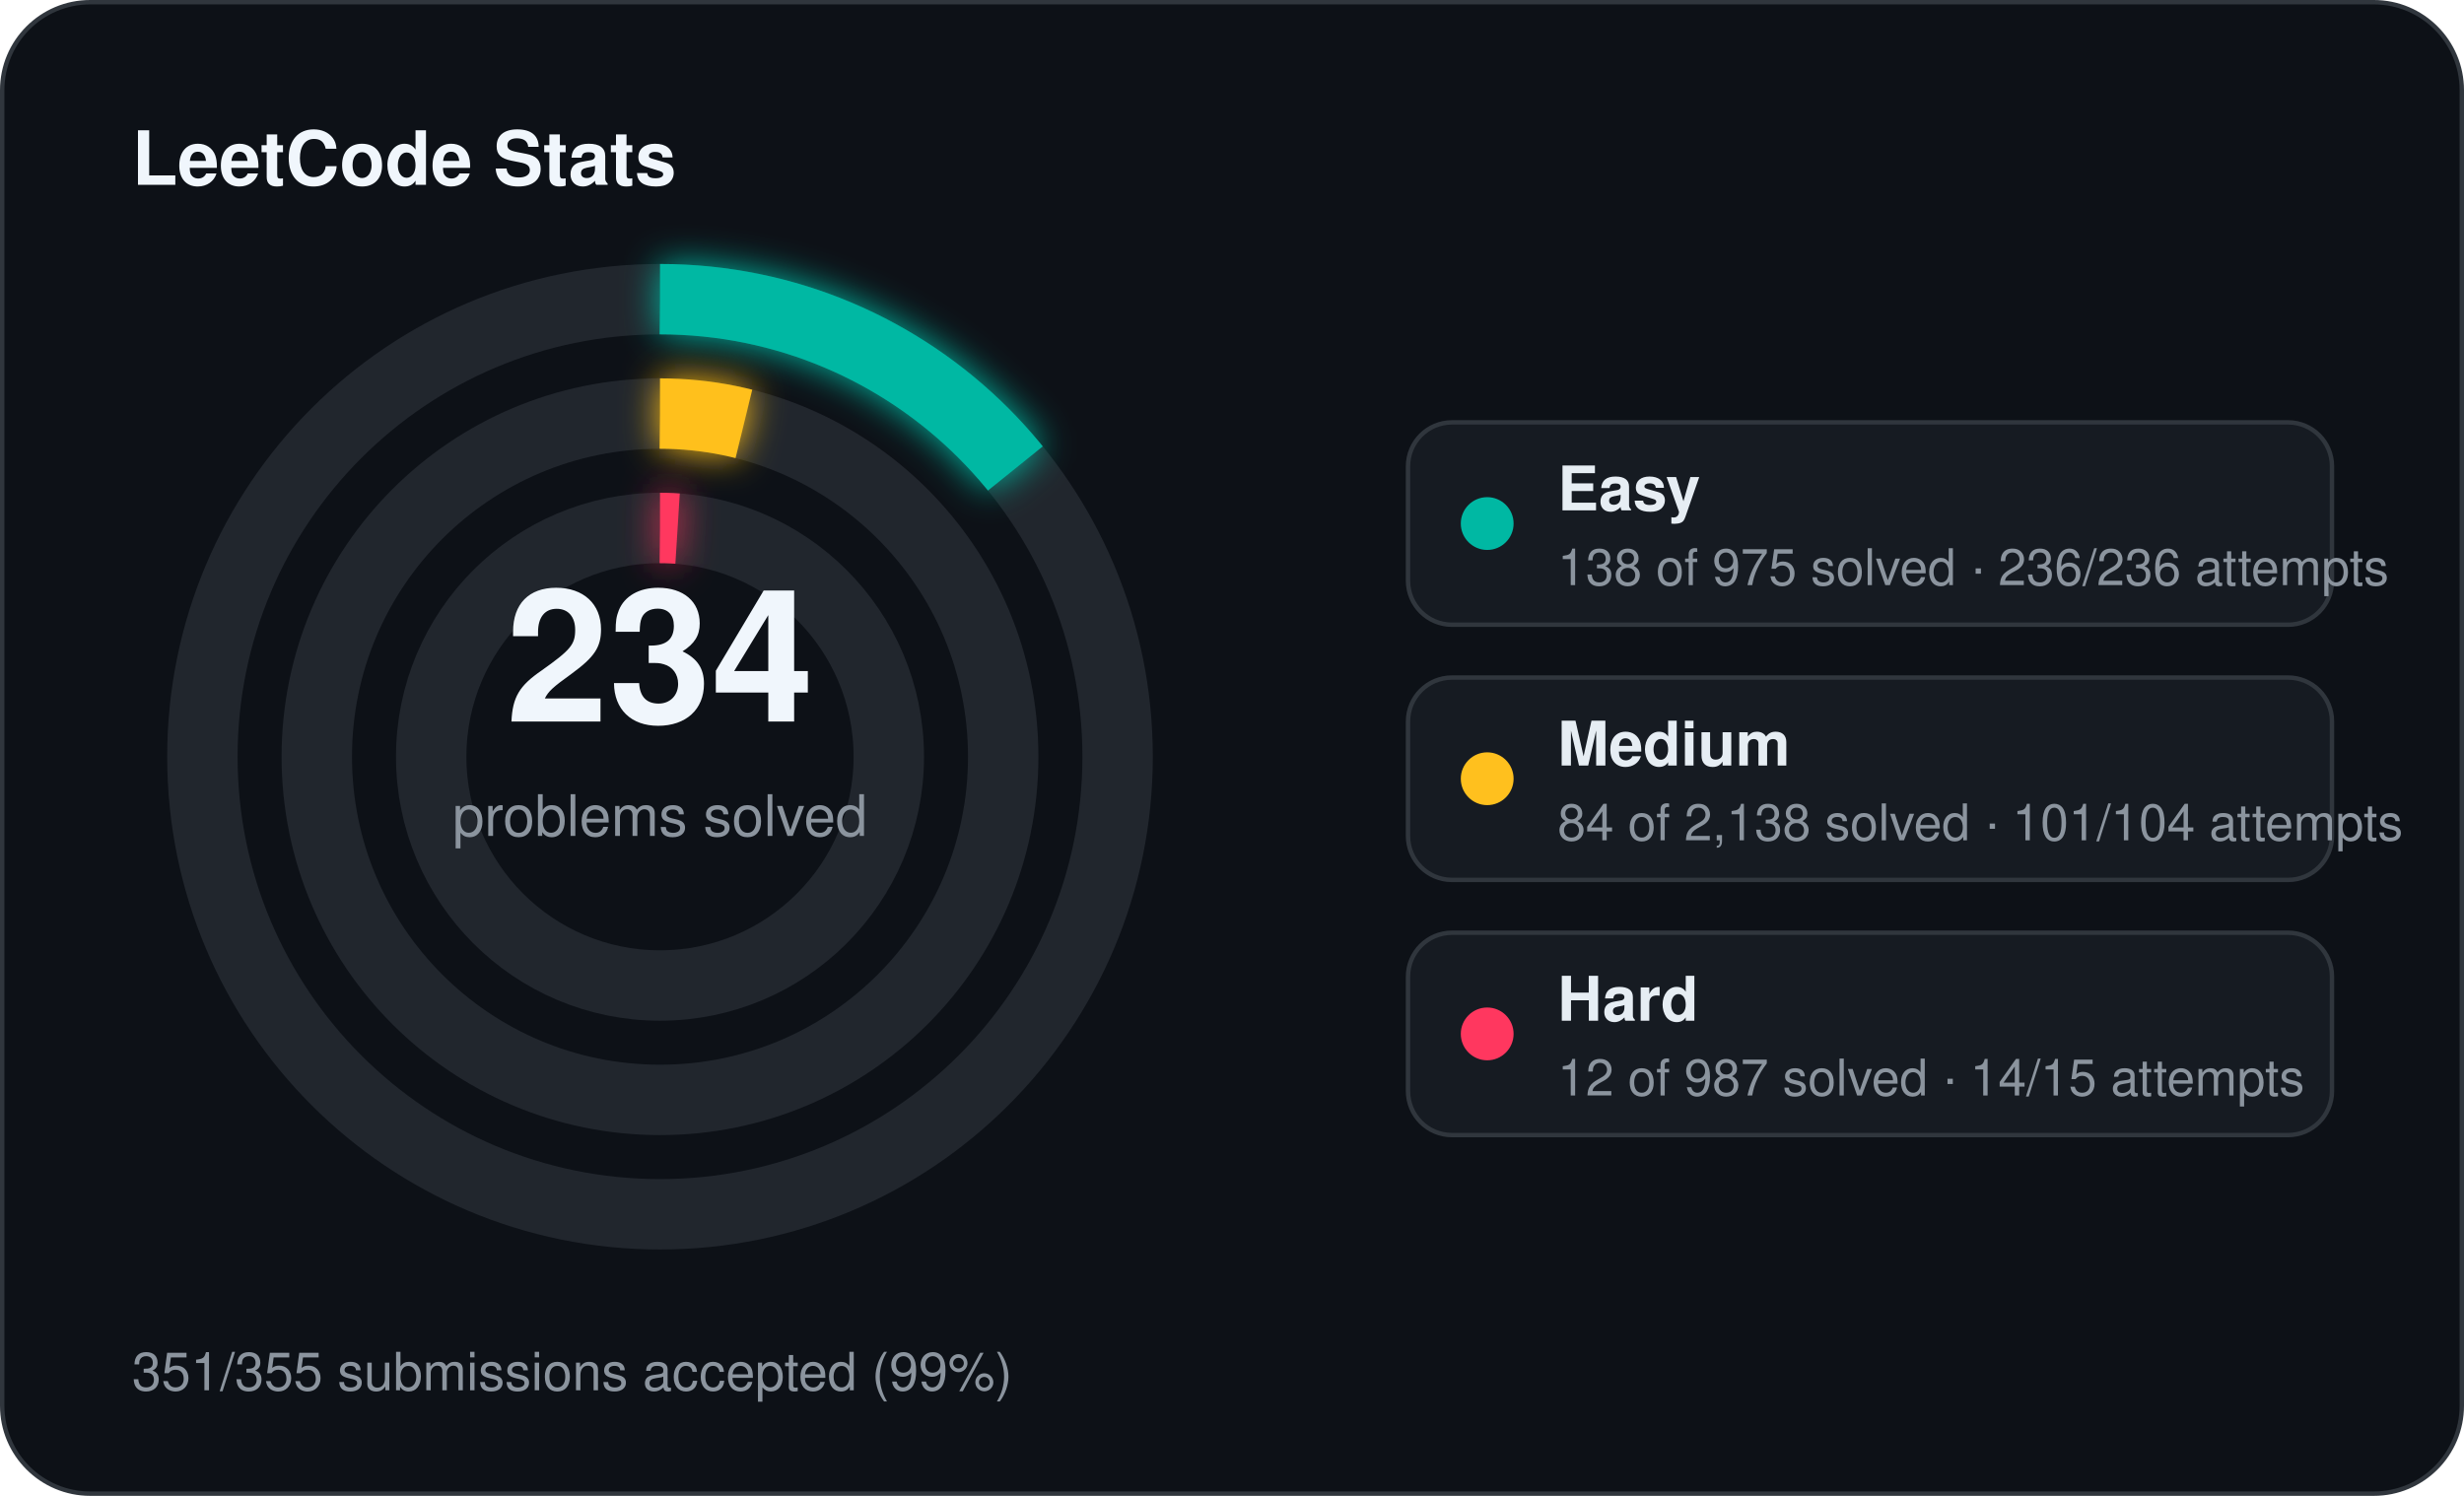
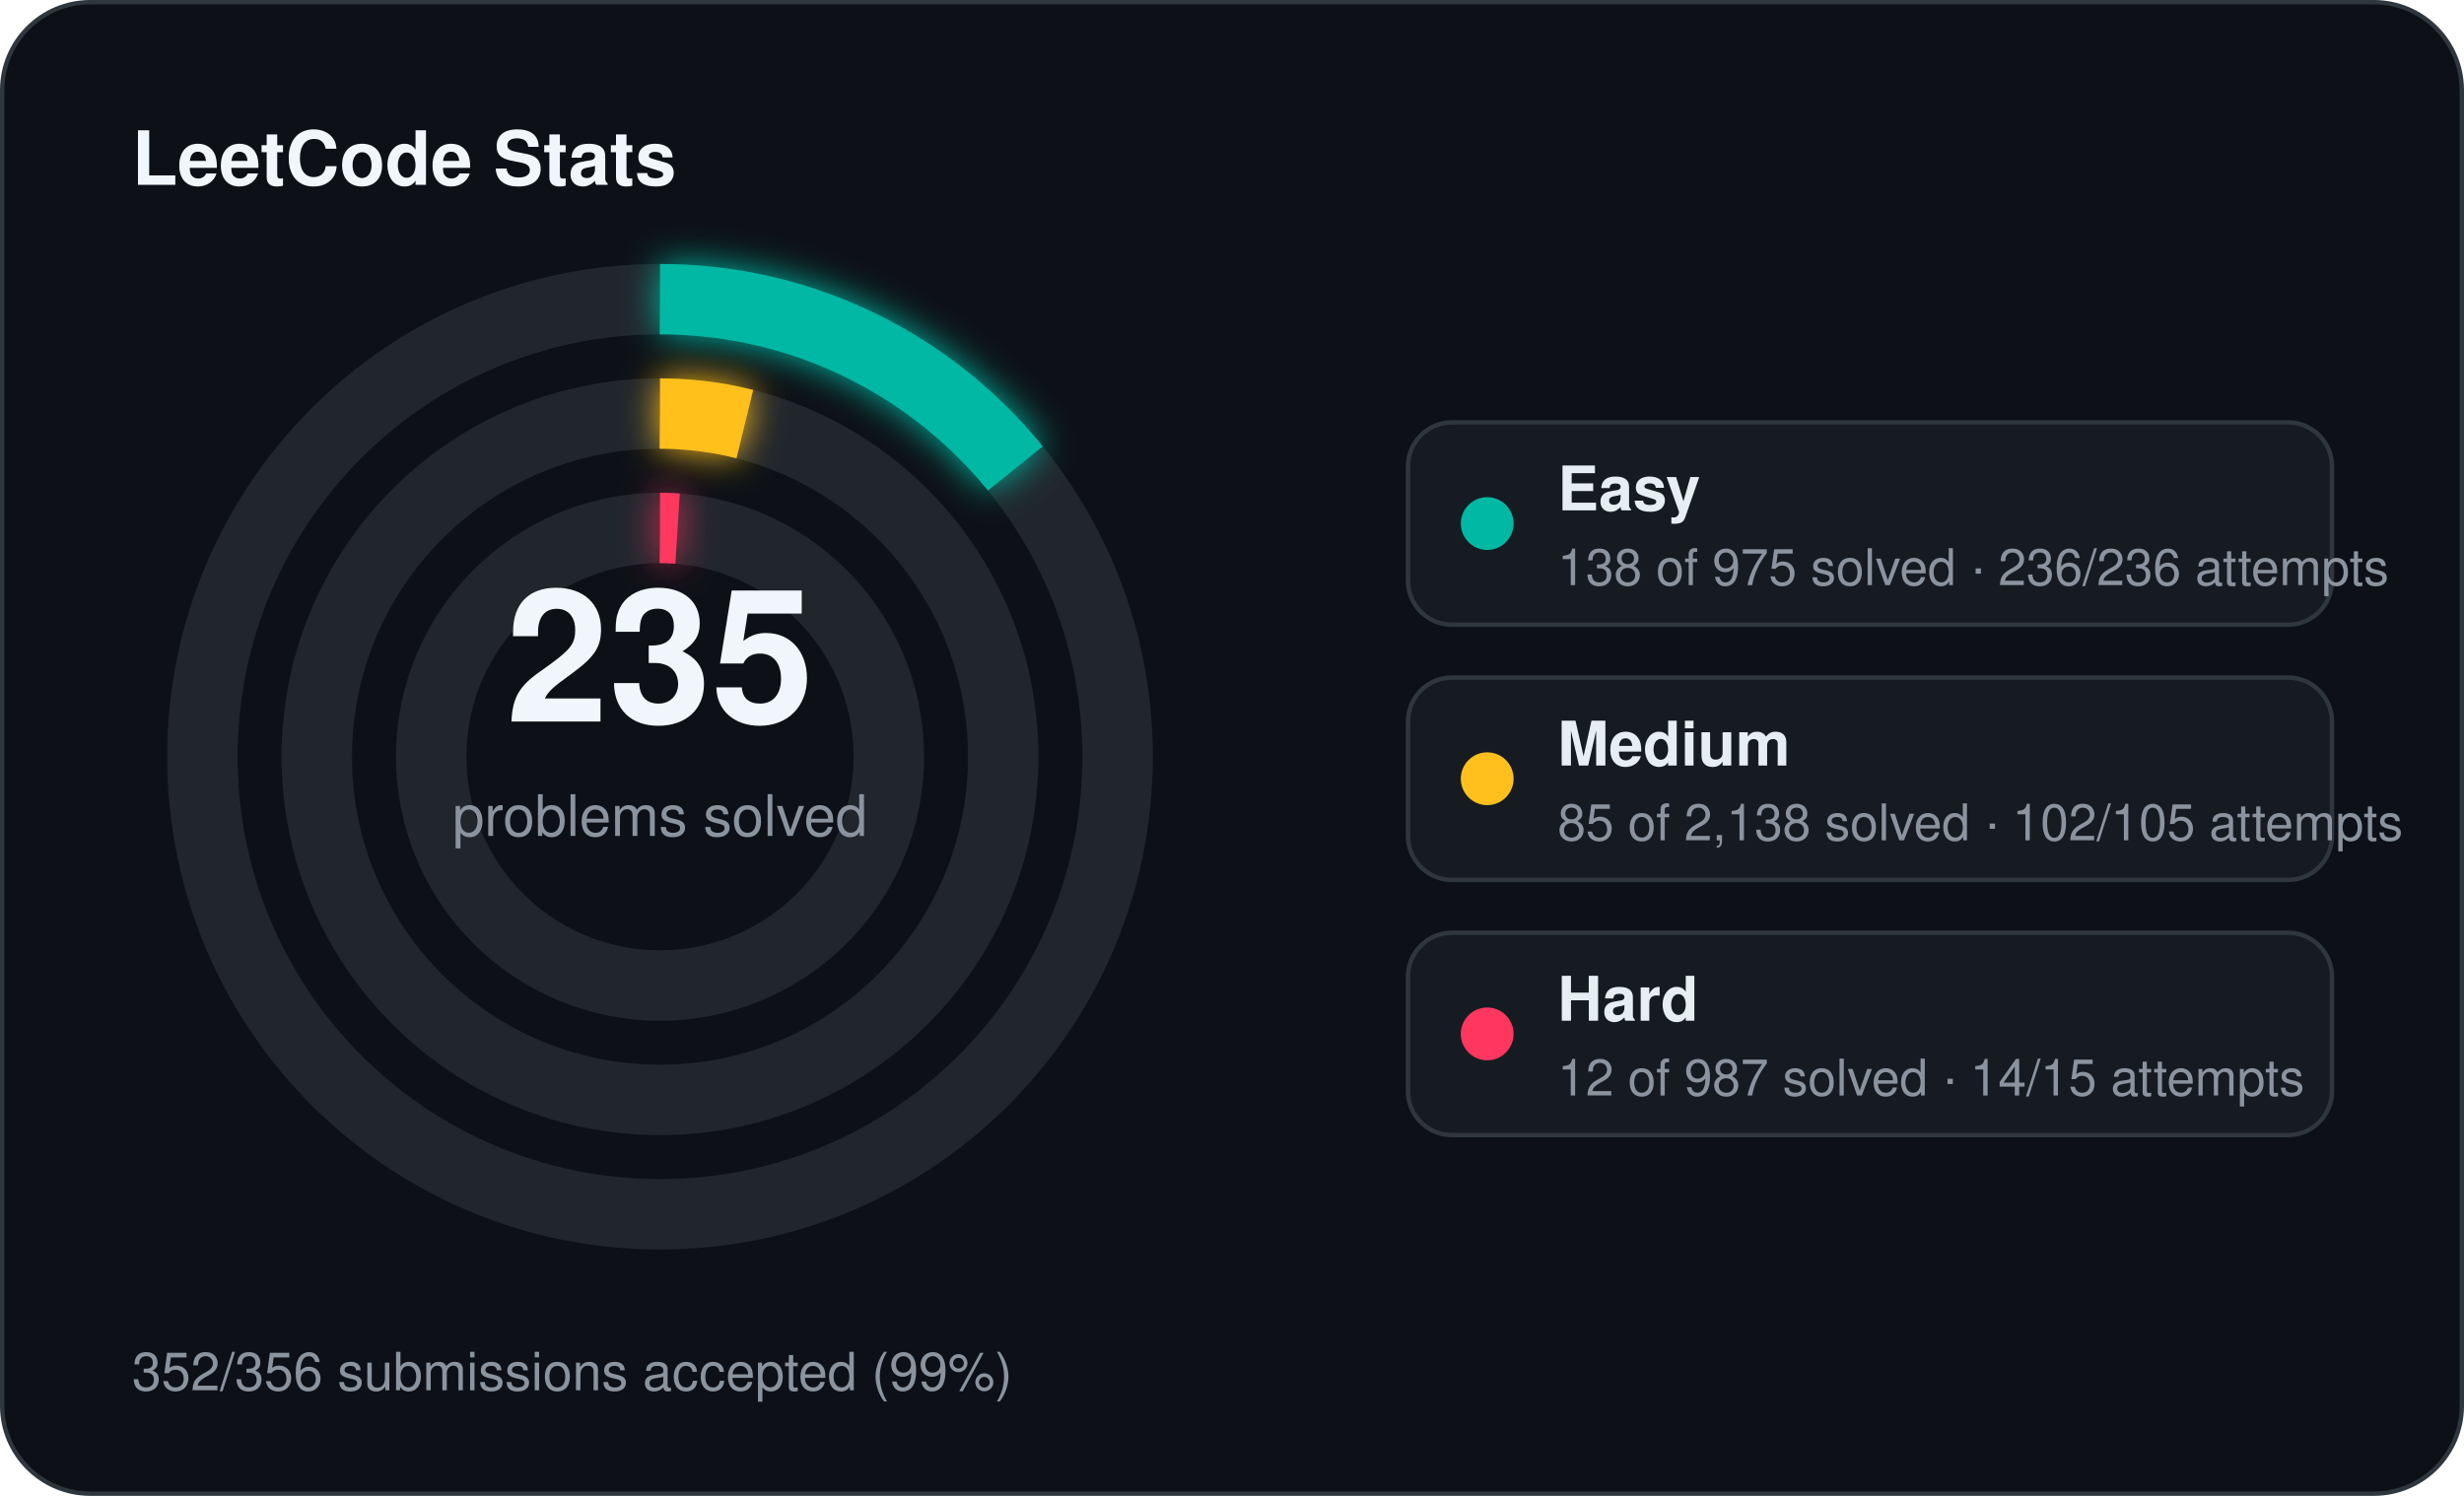
<svg xmlns="http://www.w3.org/2000/svg" width="560" height="340" viewBox="0 0 560 340">
  <defs>
    <filter id="stats-glow" x="-60%" y="-60%" width="220%" height="220%">
      <feGaussianBlur stdDeviation="4" result="blur" />
      <feMerge>
        <feMergeNode in="blur" />
        <feMergeNode in="SourceGraphic" />
      </feMerge>
    </filter>
  </defs>
  <rect x="0.5" y="0.5" width="559" height="339" rx="20" fill="#0d1117" stroke="#30363d" stroke-width="1" />
  <text x="30" y="42" fill="#f0f6fc" font-family="Segoe UI, Helvetica, Arial, sans-serif" font-size="17" font-weight="700">LeetCode Stats</text>
  <circle cx="150" cy="172" r="104" fill="none" stroke="#21262d" stroke-width="16" />
  <circle cx="150" cy="172" r="104" fill="none" stroke="#00b8a3" stroke-width="16" stroke-linecap="butt" stroke-dasharray="92.49 653.45" transform="rotate(-90 150 172)" filter="url(#stats-glow)" />
  <circle cx="150" cy="172" r="78" fill="none" stroke="#21262d" stroke-width="16" />
-   <circle cx="150" cy="172" r="78" fill="none" stroke="#ffc01e" stroke-width="16" stroke-linecap="butt" stroke-dasharray="19.26 490.09" transform="rotate(-90 150 172)" filter="url(#stats-glow)" />
+   <circle cx="150" cy="172" r="78" fill="none" stroke="#ffc01e" stroke-width="16" stroke-linecap="butt" stroke-dasharray="19.48 490.09" transform="rotate(-90 150 172)" filter="url(#stats-glow)" />
  <circle cx="150" cy="172" r="52" fill="none" stroke="#21262d" stroke-width="16" />
  <circle cx="150" cy="172" r="52" fill="none" stroke="#ff375f" stroke-width="16" stroke-linecap="butt" stroke-dasharray="4.00 326.73" transform="rotate(-90 150 172)" filter="url(#stats-glow)" />
-   <text x="150" y="164" text-anchor="middle" fill="#f0f6fc" font-family="Segoe UI, Helvetica, Arial, sans-serif" font-size="42" font-weight="700">234</text>
+   <text x="150" y="164" text-anchor="middle" fill="#f0f6fc" font-family="Segoe UI, Helvetica, Arial, sans-serif" font-size="42" font-weight="700">235</text>
  <text x="150" y="190" text-anchor="middle" fill="#8b949e" font-family="Segoe UI, Helvetica, Arial, sans-serif" font-size="13">problems solved</text>
  <rect x="320" y="96" width="210" height="46" rx="10" fill="#161b22" stroke="#30363d" stroke-width="1" />
  <circle cx="338" cy="119" r="6" fill="#00b8a3" />
  <text x="354" y="116" fill="#e6edf3" font-family="Segoe UI, Helvetica, Arial, sans-serif" font-size="14" font-weight="600">Easy</text>
  <text x="354" y="133" fill="#8b949e" font-family="Segoe UI, Helvetica, Arial, sans-serif" font-size="11.5">138 of 975 solved · 236/236 attempts</text>
  <rect x="320" y="154" width="210" height="46" rx="10" fill="#161b22" stroke="#30363d" stroke-width="1" />
  <circle cx="338" cy="177" r="6" fill="#ffc01e" />
  <text x="354" y="174" fill="#e6edf3" font-family="Segoe UI, Helvetica, Arial, sans-serif" font-size="14" font-weight="600">Medium</text>
-   <text x="354" y="191" fill="#8b949e" font-family="Segoe UI, Helvetica, Arial, sans-serif" font-size="11.5">84 of 2,138 solved · 101/104 attempts</text>
+   <text x="354" y="191" fill="#8b949e" font-family="Segoe UI, Helvetica, Arial, sans-serif" font-size="11.5">85 of 2,138 solved · 102/105 attempts</text>
  <rect x="320" y="212" width="210" height="46" rx="10" fill="#161b22" stroke="#30363d" stroke-width="1" />
  <circle cx="338" cy="235" r="6" fill="#ff375f" />
  <text x="354" y="232" fill="#e6edf3" font-family="Segoe UI, Helvetica, Arial, sans-serif" font-size="14" font-weight="600">Hard</text>
  <text x="354" y="249" fill="#8b949e" font-family="Segoe UI, Helvetica, Arial, sans-serif" font-size="11.5">12 of 987 solved · 14/15 attempts</text>
-   <text x="30" y="316" fill="#8b949e" font-family="Segoe UI, Helvetica, Arial, sans-serif" font-size="12">351/355 submissions accepted (99%)</text>
+   <text x="30" y="316" fill="#8b949e" font-family="Segoe UI, Helvetica, Arial, sans-serif" font-size="12">352/356 submissions accepted (99%)</text>
</svg>
